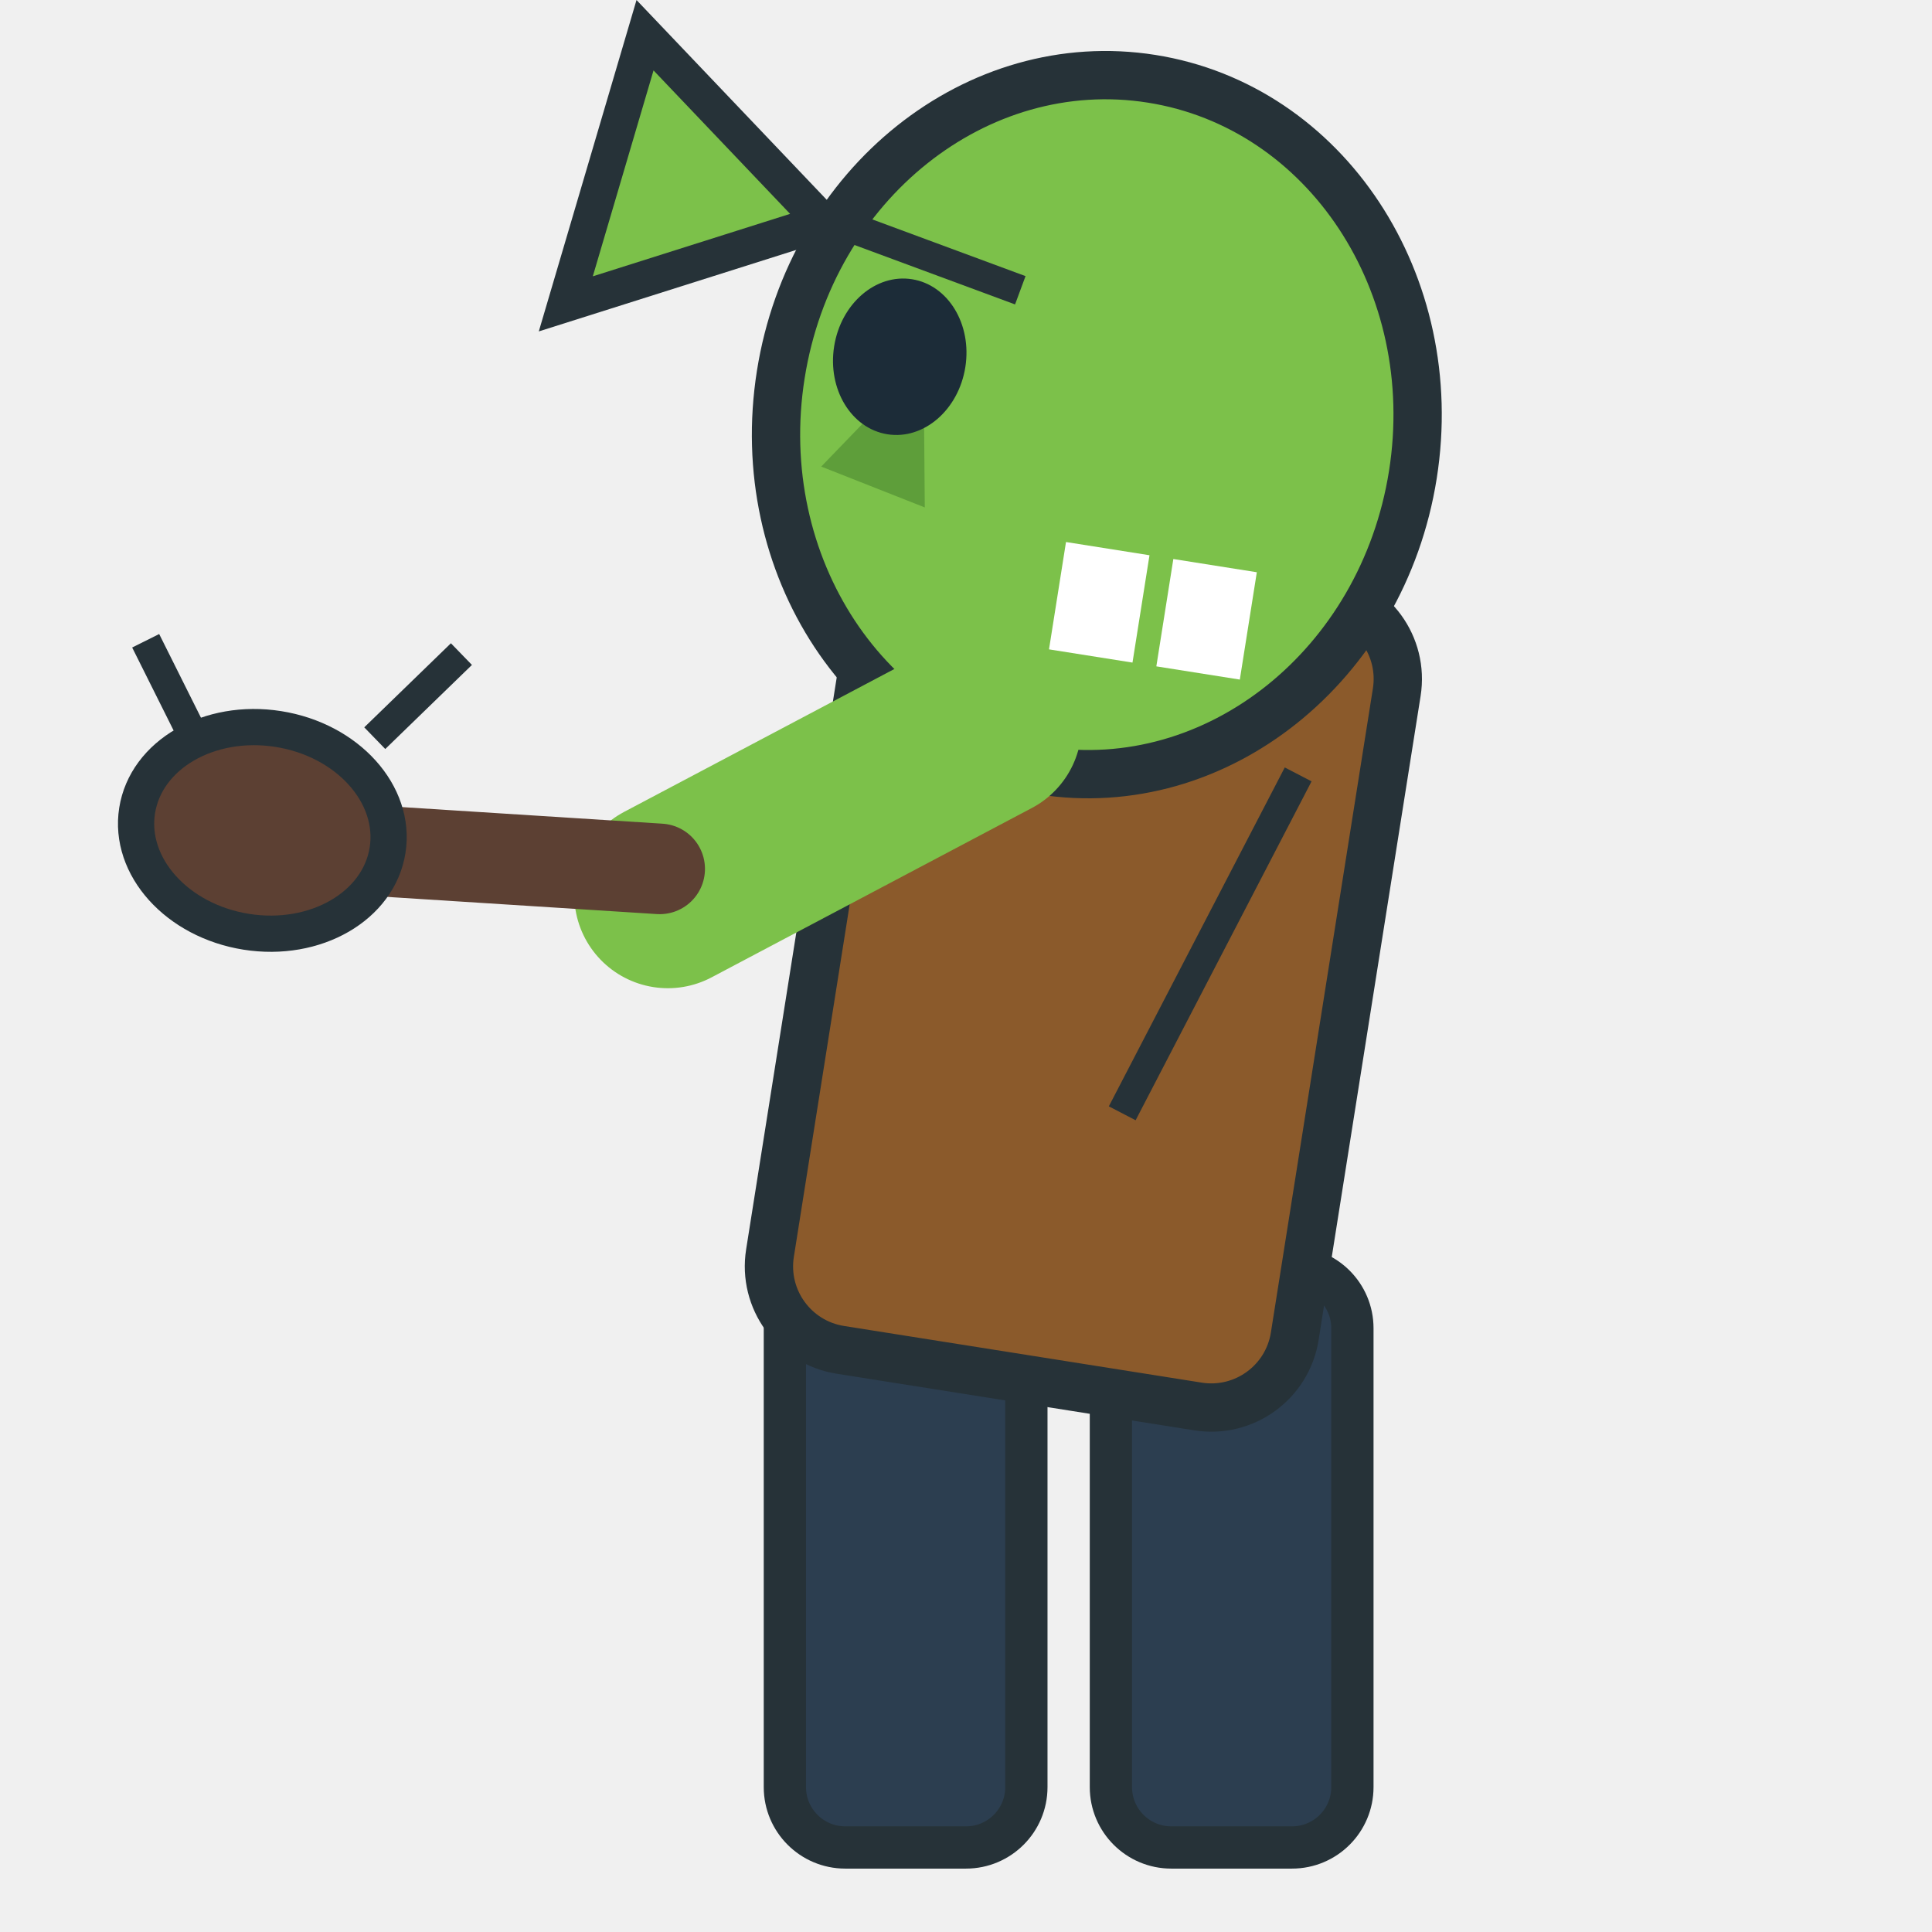
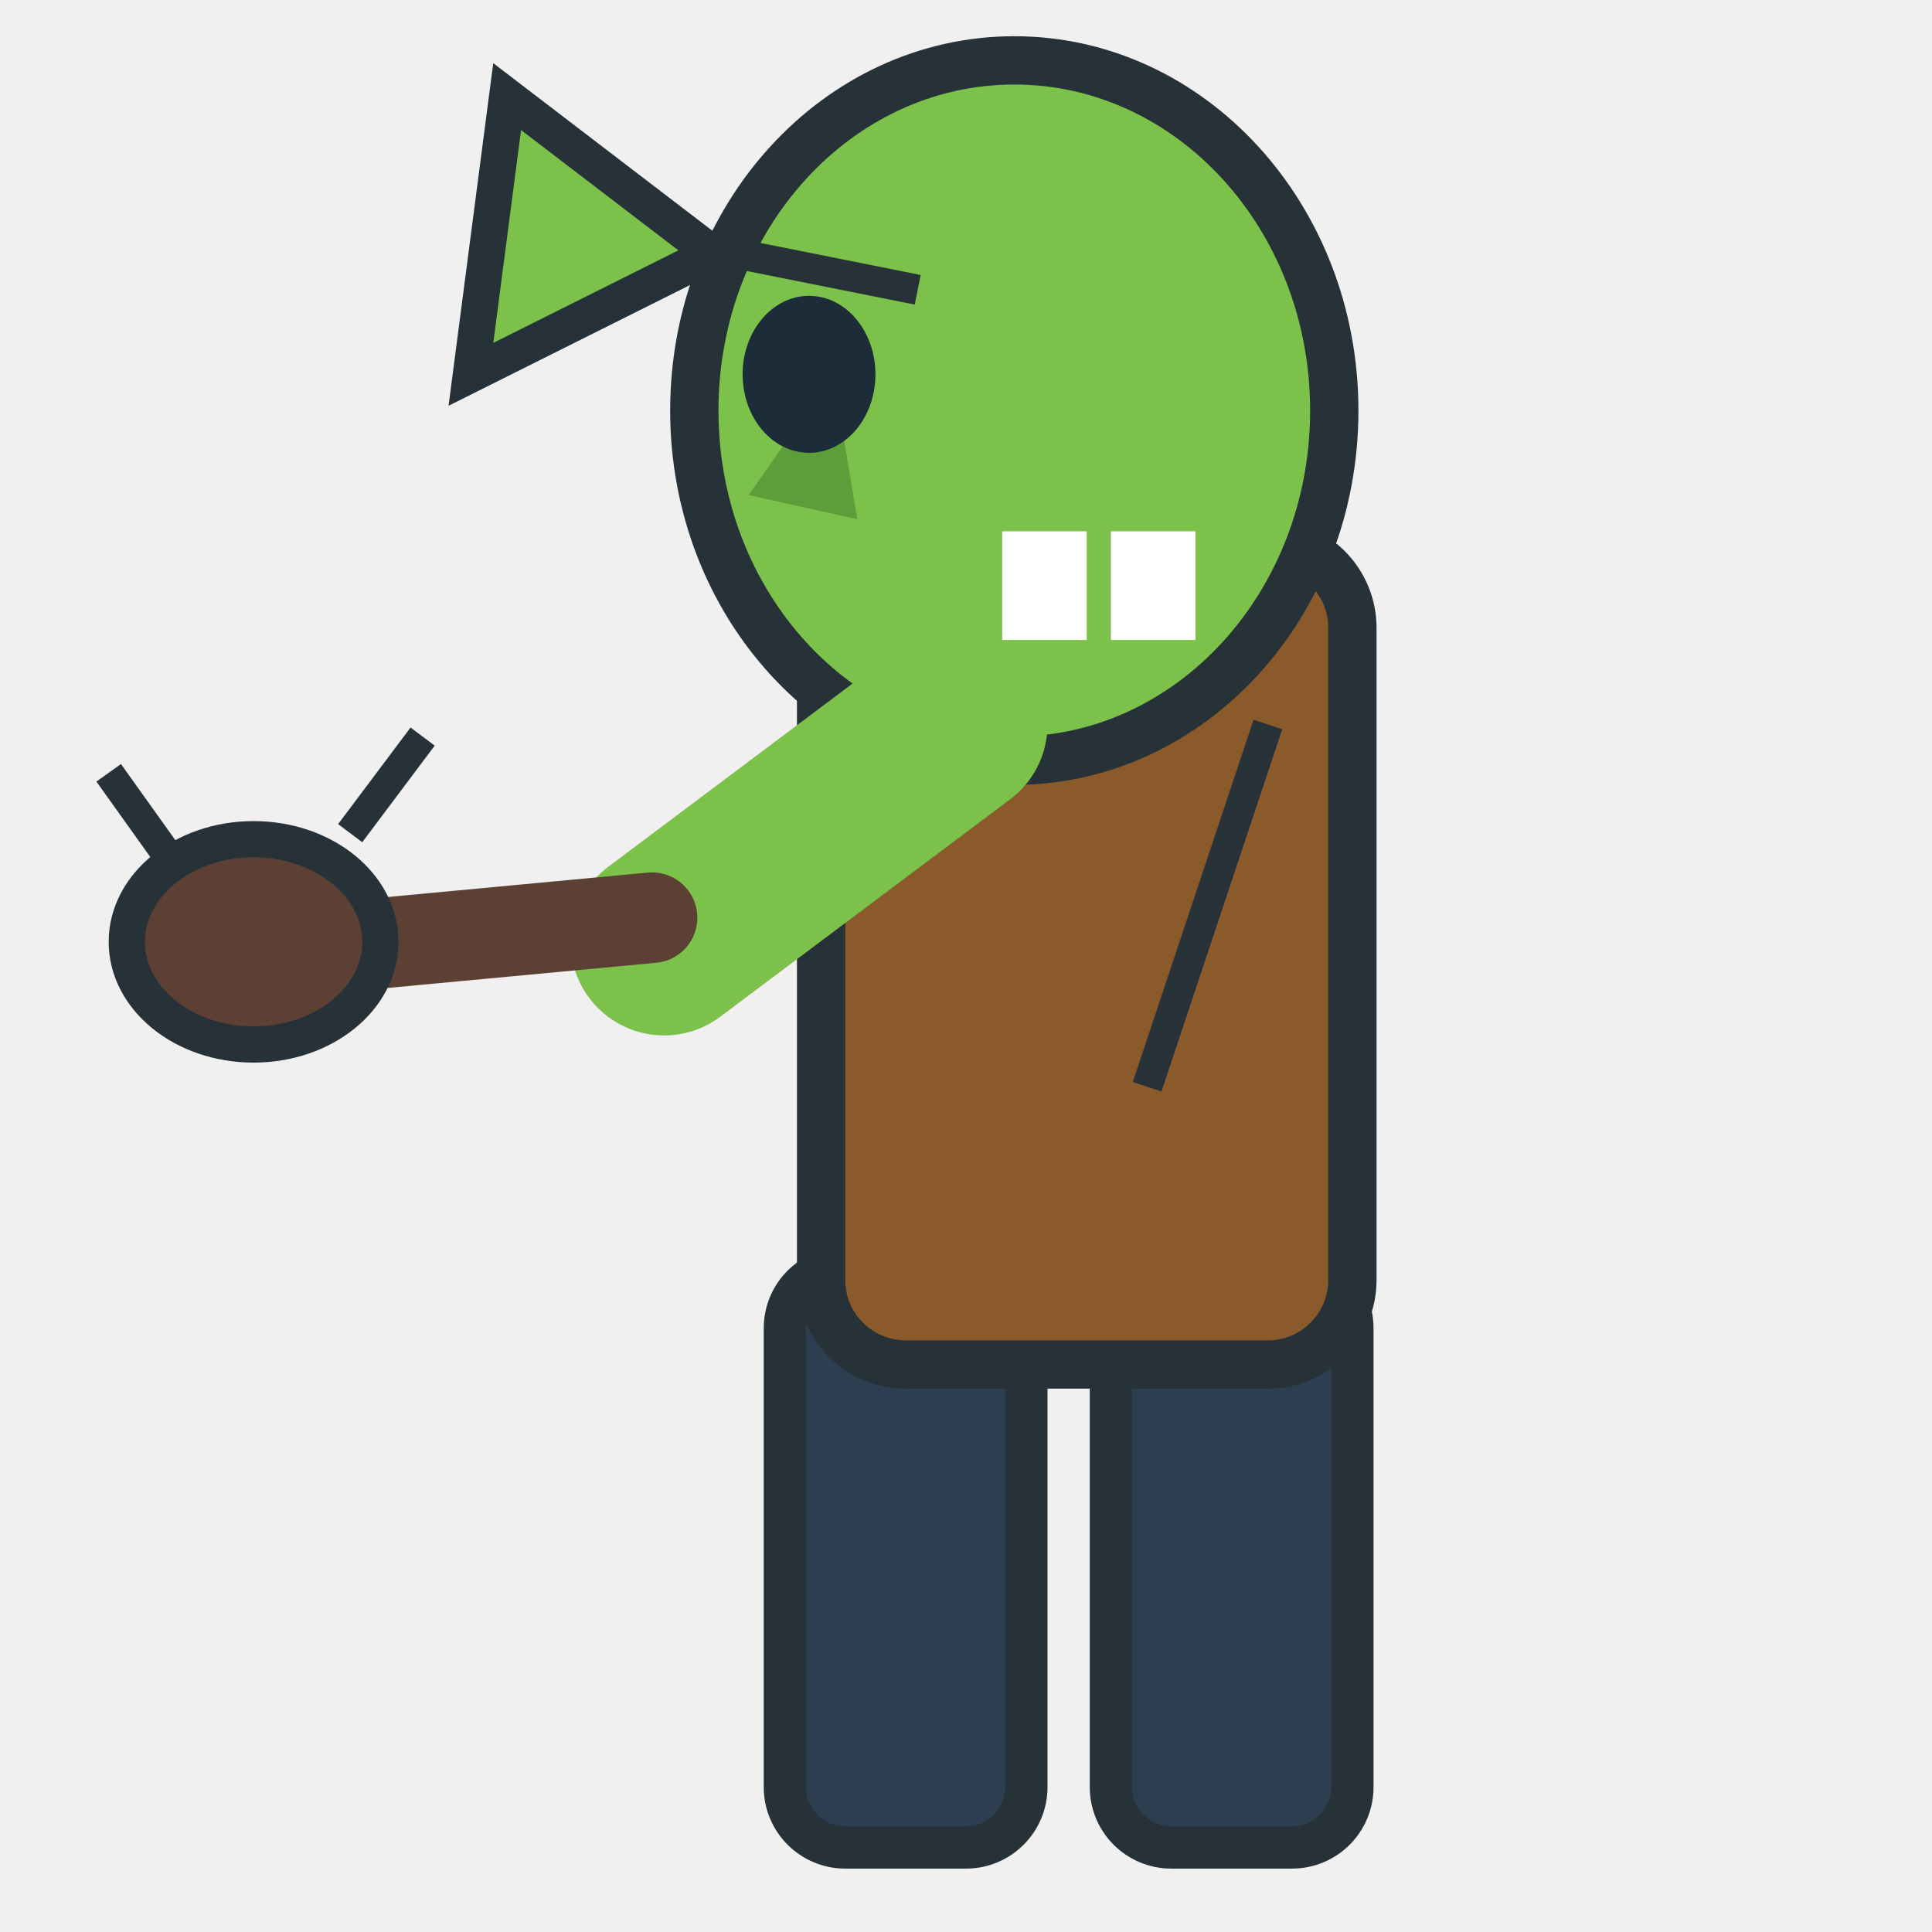
<svg xmlns="http://www.w3.org/2000/svg" width="320" height="320" viewBox="0 0 16 16">
  <g transform="scale(-1,1) translate(-16,0)">
    <rect x="4.8" y="10.5" width="2" height="4.8" rx="0.5" fill="#2C3E50" stroke="#263238" stroke-width="0.35" />
    <rect x="7.5" y="10.5" width="2" height="4.8" rx="0.5" fill="#2C3E50" stroke="#263238" stroke-width="0.35" />
-     <g transform="translate(8,7.8) rotate(-9) translate(-8,-7.8)">
-       <rect x="4.8" y="4.5" width="4.4" height="6.8" rx="0.7" fill="#8B5A2B" stroke="#263238" stroke-width="0.4" />
-       <path d="M 5.5,6 L 6.5,9" fill="transparent" stroke="#263238" stroke-width="0.25" />
-       <ellipse cx="7.6" cy="3.4" rx="2.65" ry="2.9" fill="#7CC14A" stroke="#263238" stroke-width="0.4" />
-       <path d="M 10.1,2.1 L 11.8,0.8 L 12.1,3.1 Z" fill="#7CC14A" stroke="#263238" stroke-width="0.3" />
-       <polygon points="9.1,3.1 9.8,4.1 8.9,4.3" fill="#5E9E3A" stroke="none" />
-       <ellipse cx="9.3" cy="3.1" rx="0.55" ry="0.65" fill="#1C2C38" />
-       <path d="M 8.4,2.4 L 9.9,2.1" fill="transparent" stroke="#263238" stroke-width="0.25" />
-       <rect x="6.1" y="4.4" width="0.7" height="0.9" fill="#FFF" stroke="none" />
-       <rect x="7" y="4.4" width="0.7" height="0.9" fill="#FFF" stroke="none" />
-       <path d="M 8.1,6 L 10.5,7.8" fill="transparent" stroke="#7CC14A" stroke-width="1.55" stroke-linecap="round" />
-       <line x1="10.6" y1="7.6" x2="13.8" y2="7.9" stroke="#5C4033" stroke-width="0.75" stroke-linecap="round" />
-       <ellipse cx="13.9" cy="7.8" rx="1.05" ry="0.85" fill="#5C4033" stroke="#263238" stroke-width="0.3" />
-       <line x1="13.1" y1="6.9" x2="12.5" y2="6.1" stroke="#263238" stroke-width="0.25" />
-       <line x1="14.6" y1="7.1" x2="15.1" y2="6.4" stroke="#263238" stroke-width="0.25" />
-     </g>
+     <rect x="4.8" y="4.5" width="4.4" height="6.8" rx="0.7" fill="#8B5A2B" stroke="#263238" stroke-width="0.4" />
+     <path d="M 5.5,6 L 6.5,9" fill="transparent" stroke="#263238" stroke-width="0.25" />
+     <ellipse cx="7.6" cy="3.4" rx="2.65" ry="2.9" fill="#7CC14A" stroke="#263238" stroke-width="0.4" />
+     <path d="M 10.1,2.1 L 11.8,0.8 L 12.1,3.1 Z" fill="#7CC14A" stroke="#263238" stroke-width="0.3" />
+     <polygon points="9.1,3.1 9.8,4.1 8.9,4.3" fill="#5E9E3A" stroke="none" />
+     <ellipse cx="9.3" cy="3.1" rx="0.55" ry="0.65" fill="#1C2C38" />
+     <path d="M 8.4,2.4 L 9.9,2.1" fill="transparent" stroke="#263238" stroke-width="0.25" />
+     <rect x="6.1" y="4.4" width="0.7" height="0.9" fill="#FFF" stroke="none" />
+     <rect x="7" y="4.4" width="0.7" height="0.9" fill="#FFF" stroke="none" />
+     <path d="M 8.1,6 L 10.5,7.8" fill="transparent" stroke="#7CC14A" stroke-width="1.55" stroke-linecap="round" />
+     <line x1="10.6" y1="7.6" x2="13.8" y2="7.9" stroke="#5C4033" stroke-width="0.75" stroke-linecap="round" />
+     <ellipse cx="13.9" cy="7.8" rx="1.05" ry="0.85" fill="#5C4033" stroke="#263238" stroke-width="0.3" />
+     <line x1="13.1" y1="6.9" x2="12.5" y2="6.1" stroke="#263238" stroke-width="0.25" />
+     <line x1="14.6" y1="7.1" x2="15.1" y2="6.4" stroke="#263238" stroke-width="0.25" />
  </g>
</svg>
